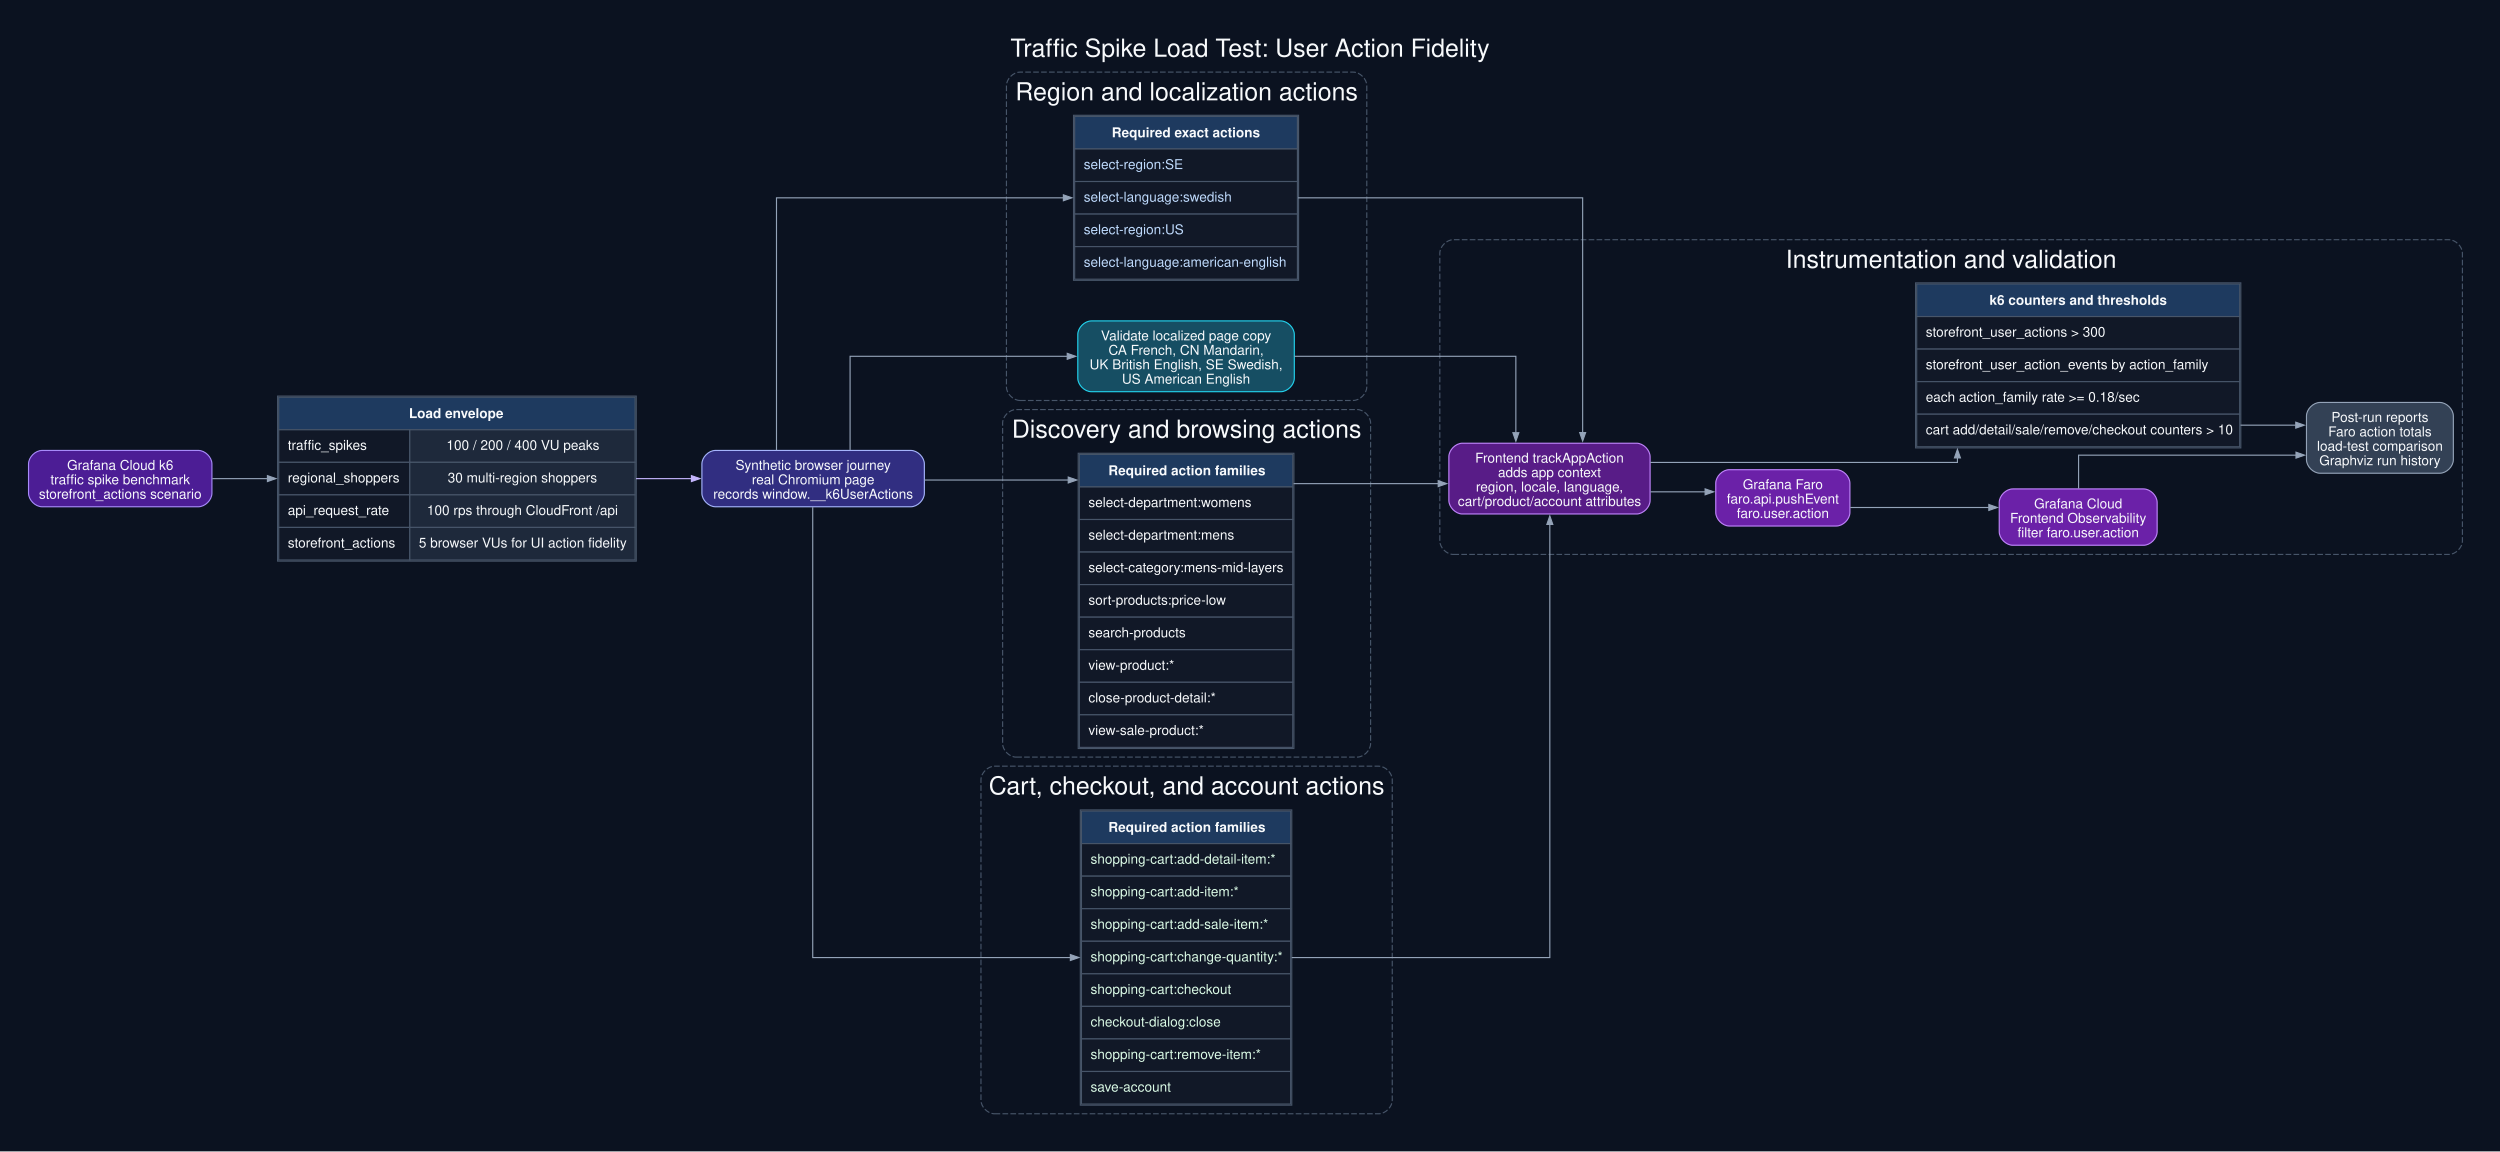
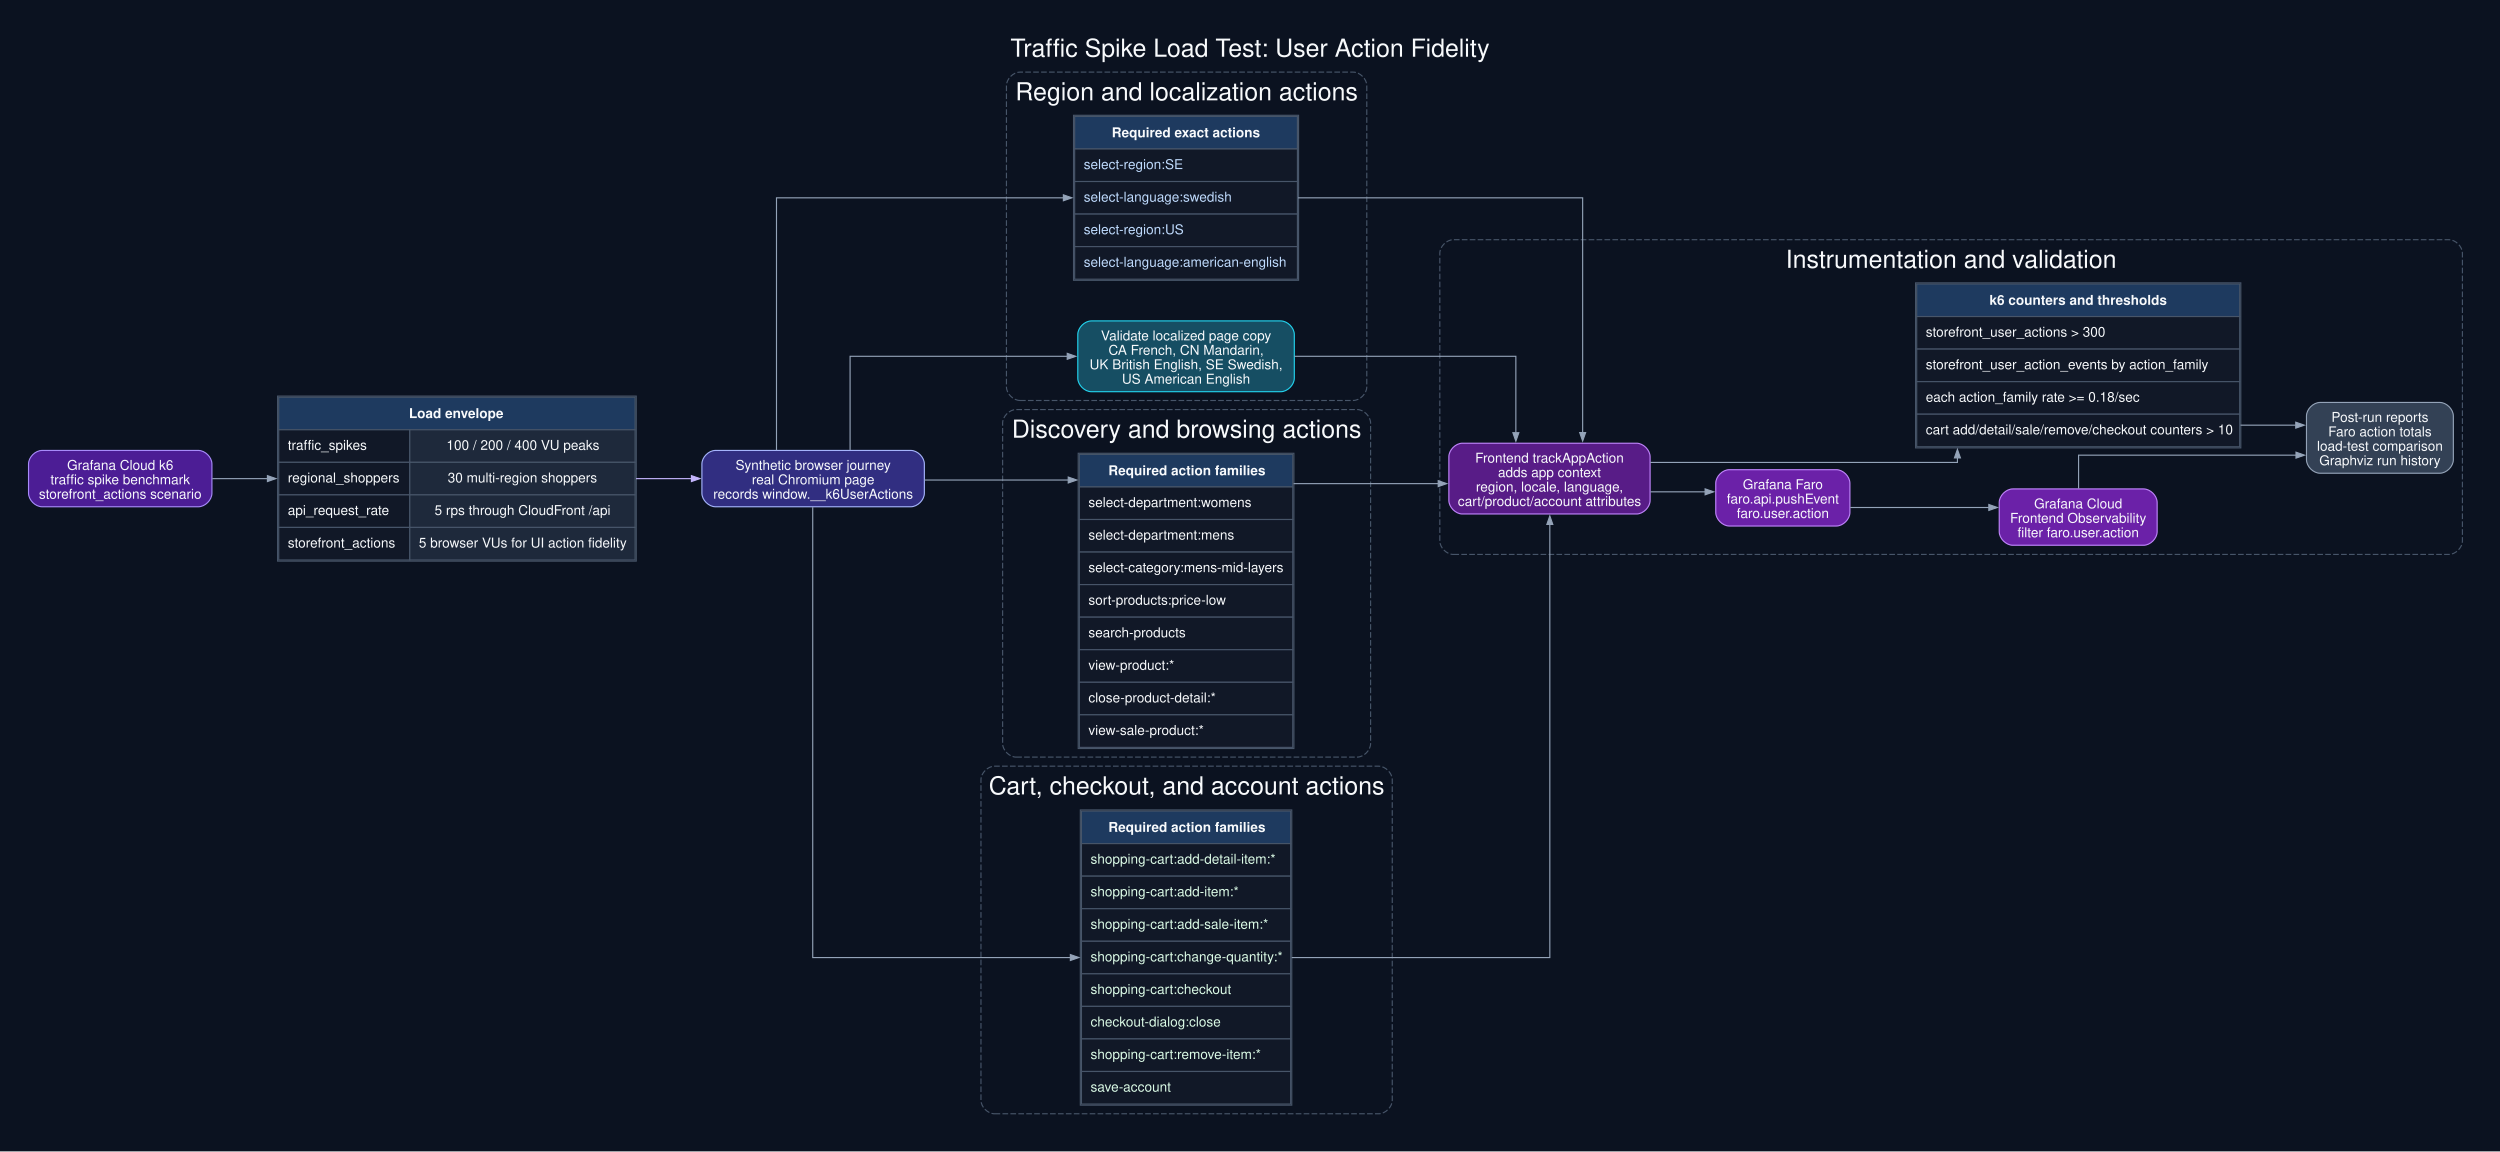
<svg xmlns="http://www.w3.org/2000/svg" width="2208pt" height="1017pt" viewBox="0.00 0.00 2208.00 1017.00">
  <g id="graph0" class="graph" transform="scale(1 1) rotate(0) translate(25.2 991.7)">
    <polygon fill="#0b1220" stroke="none" points="-25.2,25.2 -25.2,-991.7 2182.8,-991.7 2182.8,25.2 -25.2,25.2" />
    <text xml:space="preserve" text-anchor="middle" x="1078.8" y="-941.6" font-family="Helvetica,sans-Serif" font-size="22.00" fill="#f8fafc">Traffic Spike Load Test: User Action Fidelity</text>
    <g id="clust1" class="cluster">
      <path fill="#0b1220" stroke="#475569" stroke-dasharray="5,2" d="M875.69,-638C875.69,-638 1169.94,-638 1169.94,-638 1175.94,-638 1181.94,-644 1181.94,-650 1181.94,-650 1181.94,-916 1181.94,-916 1181.94,-922 1175.94,-928 1169.94,-928 1169.94,-928 875.69,-928 875.69,-928 869.69,-928 863.69,-922 863.69,-916 863.69,-916 863.69,-650 863.69,-650 863.69,-644 869.69,-638 875.69,-638" />
      <text xml:space="preserve" text-anchor="middle" x="1022.82" y="-903.1" font-family="Helvetica,sans-Serif" font-size="22.00" fill="#f8fafc">Region and localization actions</text>
    </g>
    <g id="clust2" class="cluster">
      <path fill="#0b1220" stroke="#475569" stroke-dasharray="5,2" d="M872.32,-323C872.32,-323 1173.32,-323 1173.32,-323 1179.32,-323 1185.32,-329 1185.32,-335 1185.32,-335 1185.32,-618 1185.32,-618 1185.32,-624 1179.32,-630 1173.32,-630 1173.32,-630 872.32,-630 872.32,-630 866.32,-630 860.32,-624 860.32,-618 860.32,-618 860.32,-335 860.32,-335 860.32,-329 866.32,-323 872.32,-323" />
      <text xml:space="preserve" text-anchor="middle" x="1022.82" y="-605.1" font-family="Helvetica,sans-Serif" font-size="22.00" fill="#f8fafc">Discovery and browsing actions</text>
    </g>
    <g id="clust3" class="cluster">
      <path fill="#0b1220" stroke="#475569" stroke-dasharray="5,2" d="M853.19,-8C853.19,-8 1192.44,-8 1192.44,-8 1198.44,-8 1204.44,-14 1204.44,-20 1204.44,-20 1204.44,-303 1204.44,-303 1204.44,-309 1198.44,-315 1192.44,-315 1192.44,-315 853.19,-315 853.19,-315 847.19,-315 841.19,-309 841.19,-303 841.19,-303 841.19,-20 841.19,-20 841.19,-14 847.19,-8 853.19,-8" />
      <text xml:space="preserve" text-anchor="middle" x="1022.82" y="-290.1" font-family="Helvetica,sans-Serif" font-size="22.00" fill="#f8fafc">Cart, checkout, and account actions</text>
    </g>
    <g id="clust4" class="cluster">
      <path fill="#0b1220" stroke="#475569" stroke-dasharray="5,2" d="M1258.44,-502C1258.44,-502 2137.6,-502 2137.6,-502 2143.6,-502 2149.6,-508 2149.6,-514 2149.6,-514 2149.6,-768 2149.6,-768 2149.6,-774 2143.6,-780 2137.6,-780 2137.6,-780 1258.44,-780 1258.44,-780 1252.44,-780 1246.44,-774 1246.44,-768 1246.44,-768 1246.44,-514 1246.44,-514 1246.44,-508 1252.44,-502 1258.44,-502" />
      <text xml:space="preserve" text-anchor="middle" x="1698.02" y="-755.1" font-family="Helvetica,sans-Serif" font-size="22.00" fill="#f8fafc">Instrumentation and validation</text>
    </g>
    <g id="node1" class="node">
      <path fill="#4c1d95" stroke="#a78bfa" d="M149.97,-593.88C149.97,-593.88 12,-593.88 12,-593.88 6,-593.88 0,-587.88 0,-581.88 0,-581.88 0,-556.12 0,-556.12 0,-550.12 6,-544.12 12,-544.12 12,-544.12 149.97,-544.12 149.97,-544.12 155.97,-544.12 161.97,-550.12 161.97,-556.12 161.97,-556.12 161.97,-581.88 161.97,-581.88 161.97,-587.88 155.97,-593.88 149.97,-593.88" />
      <text xml:space="preserve" text-anchor="middle" x="80.99" y="-576.73" font-family="Helvetica,sans-Serif" font-size="12.00" fill="#f8fafc">Grafana Cloud k6</text>
      <text xml:space="preserve" text-anchor="middle" x="80.99" y="-563.98" font-family="Helvetica,sans-Serif" font-size="12.00" fill="#f8fafc">traffic spike benchmark</text>
      <text xml:space="preserve" text-anchor="middle" x="80.99" y="-551.23" font-family="Helvetica,sans-Serif" font-size="12.00" fill="#f8fafc">storefront_actions scenario</text>
    </g>
    <g id="node2" class="node">
      <path fill="#111827" stroke="none" d="M524.72,-641.88C524.72,-641.88 231.97,-641.88 231.97,-641.88 225.97,-641.88 219.97,-635.88 219.97,-629.88 219.97,-629.88 219.97,-508.12 219.97,-508.12 219.97,-502.12 225.97,-496.12 231.97,-496.12 231.97,-496.12 524.72,-496.12 524.72,-496.12 530.72,-496.12 536.72,-502.12 536.72,-508.12 536.72,-508.12 536.72,-629.88 536.72,-629.88 536.72,-635.88 530.72,-641.88 524.72,-641.88" />
      <polygon fill="#1e3a5f" stroke="none" points="220.97,-612.12 220.97,-640.88 535.72,-640.88 535.72,-612.12 220.97,-612.12" />
      <polygon fill="none" stroke="#475569" points="220.97,-612.12 220.97,-640.88 535.72,-640.88 535.72,-612.12 220.97,-612.12" />
      <text xml:space="preserve" text-anchor="start" x="335.97" y="-622.48" font-family="Helvetica,sans-Serif" font-weight="bold" font-size="12.00" fill="#f8fafc">Load envelope</text>
      <polygon fill="#111827" stroke="none" points="220.97,-583.38 220.97,-612.12 336.72,-612.12 336.72,-583.38 220.97,-583.38" />
      <polygon fill="none" stroke="#475569" points="220.97,-583.38 220.97,-612.12 336.72,-612.12 336.72,-583.38 220.97,-583.38" />
      <text xml:space="preserve" text-anchor="start" x="228.97" y="-594.38" font-family="Helvetica,sans-Serif" font-size="12.00" fill="#f8fafc">traffic_spikes</text>
      <polygon fill="#1e293b" stroke="none" points="336.72,-583.38 336.72,-612.12 535.72,-612.12 535.72,-583.38 336.72,-583.38" />
      <polygon fill="none" stroke="#475569" points="336.72,-583.38 336.72,-612.12 535.72,-612.12 535.72,-583.38 336.72,-583.38" />
      <text xml:space="preserve" text-anchor="start" x="369.1" y="-594.38" font-family="Helvetica,sans-Serif" font-size="12.00" fill="#f8fafc">100 / 200 / 400 VU peaks</text>
      <polygon fill="#111827" stroke="none" points="220.97,-554.62 220.97,-583.38 336.72,-583.38 336.72,-554.62 220.97,-554.62" />
      <polygon fill="none" stroke="#475569" points="220.97,-554.62 220.97,-583.38 336.72,-583.38 336.72,-554.62 220.97,-554.62" />
      <text xml:space="preserve" text-anchor="start" x="228.97" y="-565.62" font-family="Helvetica,sans-Serif" font-size="12.00" fill="#f8fafc">regional_shoppers</text>
      <polygon fill="#1e293b" stroke="none" points="336.72,-554.62 336.72,-583.38 535.72,-583.38 535.72,-554.62 336.72,-554.62" />
      <polygon fill="none" stroke="#475569" points="336.72,-554.62 336.72,-583.38 535.72,-583.38 535.72,-554.62 336.72,-554.62" />
      <text xml:space="preserve" text-anchor="start" x="370.22" y="-565.62" font-family="Helvetica,sans-Serif" font-size="12.00" fill="#f8fafc">30 multi-region shoppers</text>
      <polygon fill="#111827" stroke="none" points="220.97,-525.88 220.97,-554.62 336.72,-554.62 336.72,-525.88 220.97,-525.88" />
      <polygon fill="none" stroke="#475569" points="220.97,-525.88 220.97,-554.62 336.72,-554.62 336.72,-525.88 220.97,-525.88" />
      <text xml:space="preserve" text-anchor="start" x="228.97" y="-536.88" font-family="Helvetica,sans-Serif" font-size="12.00" fill="#f8fafc">api_request_rate</text>
      <polygon fill="#1e293b" stroke="none" points="336.72,-525.88 336.72,-554.62 535.72,-554.62 535.72,-525.88 336.72,-525.88" />
      <polygon fill="none" stroke="#475569" points="336.72,-525.88 336.72,-554.62 535.72,-554.62 535.72,-525.88 336.72,-525.88" />
-       <text xml:space="preserve" text-anchor="start" x="351.85" y="-536.88" font-family="Helvetica,sans-Serif" font-size="12.00" fill="#f8fafc">100 rps through CloudFront /api</text>
+       <text xml:space="preserve" text-anchor="start" x="358.6" y="-536.88" font-family="Helvetica,sans-Serif" font-size="12.00" fill="#f8fafc">5 rps through CloudFront /api</text>
      <polygon fill="#111827" stroke="none" points="220.97,-497.12 220.97,-525.88 336.72,-525.88 336.72,-497.12 220.97,-497.12" />
      <polygon fill="none" stroke="#475569" points="220.97,-497.12 220.97,-525.88 336.72,-525.88 336.72,-497.12 220.97,-497.12" />
      <text xml:space="preserve" text-anchor="start" x="228.97" y="-508.12" font-family="Helvetica,sans-Serif" font-size="12.00" fill="#f8fafc">storefront_actions</text>
      <polygon fill="#1e293b" stroke="none" points="336.72,-497.12 336.72,-525.88 535.72,-525.88 535.72,-497.12 336.72,-497.12" />
      <polygon fill="none" stroke="#475569" points="336.72,-497.12 336.72,-525.88 535.72,-525.88 535.72,-497.12 336.72,-497.12" />
      <text xml:space="preserve" text-anchor="start" x="344.72" y="-508.12" font-family="Helvetica,sans-Serif" font-size="12.00" fill="#f8fafc">5 browser VUs for UI action fidelity</text>
      <polygon fill="none" stroke="#475569" points="219.97,-496.12 219.97,-641.88 536.72,-641.88 536.72,-496.12 219.97,-496.12" />
    </g>
    <g id="edge1" class="edge">
      <path fill="none" stroke="#94a3b8" d="M162.24,-569C162.24,-569 210.99,-569 210.99,-569" />
      <polygon fill="#94a3b8" stroke="#94a3b8" points="210.99,-571.63 218.49,-569 210.99,-566.38 210.99,-571.63" />
    </g>
    <g id="node3" class="node">
      <path fill="#312e81" stroke="#a5b4fc" d="M779.19,-593.88C779.19,-593.88 606.72,-593.88 606.72,-593.88 600.72,-593.88 594.72,-587.88 594.72,-581.88 594.72,-581.88 594.72,-556.12 594.72,-556.12 594.72,-550.12 600.72,-544.12 606.72,-544.12 606.72,-544.12 779.19,-544.12 779.19,-544.12 785.19,-544.12 791.19,-550.12 791.19,-556.12 791.19,-556.12 791.19,-581.88 791.19,-581.88 791.19,-587.88 785.19,-593.88 779.19,-593.88" />
      <text xml:space="preserve" text-anchor="middle" x="692.96" y="-576.73" font-family="Helvetica,sans-Serif" font-size="12.00" fill="#f8fafc">Synthetic browser journey</text>
      <text xml:space="preserve" text-anchor="middle" x="692.96" y="-563.98" font-family="Helvetica,sans-Serif" font-size="12.00" fill="#f8fafc">real Chromium page</text>
      <text xml:space="preserve" text-anchor="middle" x="692.96" y="-551.23" font-family="Helvetica,sans-Serif" font-size="12.00" fill="#f8fafc">records window.__k6UserActions</text>
    </g>
    <g id="edge2" class="edge">
      <path fill="none" stroke="#c4b5fd" d="M536.57,-569C536.57,-569 585.47,-569 585.47,-569" />
      <polygon fill="#c4b5fd" stroke="#c4b5fd" points="585.47,-571.63 592.97,-569 585.47,-566.38 585.47,-571.63" />
    </g>
    <g id="node4" class="node">
      <path fill="#164e63" stroke="#22d3ee" d="M1105.93,-708.26C1105.93,-708.26 938.71,-708.26 938.71,-708.26 932.71,-708.26 926.71,-702.26 926.71,-696.26 926.71,-696.26 926.71,-657.74 926.71,-657.74 926.71,-651.74 932.71,-645.74 938.71,-645.74 938.71,-645.74 1105.93,-645.74 1105.93,-645.74 1111.93,-645.74 1117.93,-651.74 1117.93,-657.74 1117.93,-657.74 1117.93,-696.26 1117.93,-696.26 1117.93,-702.26 1111.93,-708.26 1105.93,-708.26" />
      <text xml:space="preserve" text-anchor="middle" x="1022.32" y="-691.1" font-family="Helvetica,sans-Serif" font-size="12.00" fill="#f8fafc">Validate localized page copy</text>
      <text xml:space="preserve" text-anchor="middle" x="1022.32" y="-678.35" font-family="Helvetica,sans-Serif" font-size="12.00" fill="#f8fafc">CA French, CN Mandarin,</text>
      <text xml:space="preserve" text-anchor="middle" x="1022.32" y="-665.6" font-family="Helvetica,sans-Serif" font-size="12.00" fill="#f8fafc">UK British English, SE Swedish,</text>
      <text xml:space="preserve" text-anchor="middle" x="1022.32" y="-652.85" font-family="Helvetica,sans-Serif" font-size="12.00" fill="#f8fafc">US American English</text>
    </g>
    <g id="edge3" class="edge">
      <path fill="none" stroke="#94a3b8" d="M725.6,-594.32C725.6,-626.24 725.6,-677 725.6,-677 725.6,-677 917.38,-677 917.38,-677" />
      <polygon fill="#94a3b8" stroke="#94a3b8" points="917.38,-679.63 924.88,-677 917.38,-674.38 917.38,-679.63" />
    </g>
    <g id="node5" class="node">
      <path fill="#111827" stroke="none" d="M1109.69,-889.88C1109.69,-889.88 934.94,-889.88 934.94,-889.88 928.94,-889.88 922.94,-883.88 922.94,-877.88 922.94,-877.88 922.94,-756.12 922.94,-756.12 922.94,-750.12 928.94,-744.12 934.94,-744.12 934.94,-744.12 1109.69,-744.12 1109.69,-744.12 1115.69,-744.12 1121.69,-750.12 1121.69,-756.12 1121.69,-756.12 1121.69,-877.88 1121.69,-877.88 1121.69,-883.88 1115.69,-889.88 1109.69,-889.88" />
      <polygon fill="#1e3a5f" stroke="none" points="923.94,-860.12 923.94,-888.88 1120.69,-888.88 1120.69,-860.12 923.94,-860.12" />
      <polygon fill="none" stroke="#475569" points="923.94,-860.12 923.94,-888.88 1120.69,-888.88 1120.69,-860.12 923.94,-860.12" />
      <text xml:space="preserve" text-anchor="start" x="956.69" y="-870.48" font-family="Helvetica,sans-Serif" font-weight="bold" font-size="12.00" fill="#f8fafc">Required exact actions</text>
      <polygon fill="#111827" stroke="none" points="923.94,-831.38 923.94,-860.12 1120.69,-860.12 1120.69,-831.38 923.94,-831.38" />
      <polygon fill="none" stroke="#475569" points="923.94,-831.38 923.94,-860.12 1120.69,-860.12 1120.69,-831.38 923.94,-831.38" />
      <text xml:space="preserve" text-anchor="start" x="931.94" y="-842.38" font-family="Helvetica,sans-Serif" font-size="12.00" fill="#bfdbfe">select-region:SE</text>
      <polygon fill="#111827" stroke="none" points="923.94,-802.62 923.94,-831.38 1120.69,-831.38 1120.69,-802.62 923.94,-802.62" />
      <polygon fill="none" stroke="#475569" points="923.94,-802.62 923.94,-831.38 1120.69,-831.38 1120.69,-802.62 923.94,-802.62" />
      <text xml:space="preserve" text-anchor="start" x="931.94" y="-813.62" font-family="Helvetica,sans-Serif" font-size="12.00" fill="#bfdbfe">select-language:swedish</text>
      <polygon fill="#111827" stroke="none" points="923.94,-773.88 923.94,-802.62 1120.69,-802.62 1120.69,-773.88 923.94,-773.88" />
      <polygon fill="none" stroke="#475569" points="923.94,-773.88 923.94,-802.62 1120.69,-802.62 1120.69,-773.88 923.94,-773.88" />
      <text xml:space="preserve" text-anchor="start" x="931.94" y="-784.88" font-family="Helvetica,sans-Serif" font-size="12.00" fill="#bfdbfe">select-region:US</text>
      <polygon fill="#111827" stroke="none" points="923.94,-745.12 923.94,-773.88 1120.69,-773.88 1120.69,-745.12 923.94,-745.12" />
      <polygon fill="none" stroke="#475569" points="923.94,-745.12 923.94,-773.88 1120.69,-773.88 1120.69,-745.12 923.94,-745.12" />
      <text xml:space="preserve" text-anchor="start" x="931.94" y="-756.12" font-family="Helvetica,sans-Serif" font-size="12.00" fill="#bfdbfe">select-language:american-english</text>
      <polygon fill="none" stroke="#475569" points="922.94,-744.12 922.94,-889.88 1121.69,-889.88 1121.69,-744.12 922.94,-744.12" />
    </g>
    <g id="edge4" class="edge">
      <path fill="none" stroke="#94a3b8" d="M660.6,-594.14C660.6,-657.19 660.6,-817 660.6,-817 660.6,-817 913.98,-817 913.98,-817" />
      <polygon fill="#94a3b8" stroke="#94a3b8" points="913.98,-819.63 921.48,-817 913.98,-814.38 913.98,-819.63" />
    </g>
    <g id="node6" class="node">
      <path fill="#111827" stroke="none" d="M1105.57,-591.38C1105.57,-591.38 939.07,-591.38 939.07,-591.38 933.07,-591.38 927.07,-585.38 927.07,-579.38 927.07,-579.38 927.07,-342.62 927.07,-342.62 927.07,-336.62 933.07,-330.62 939.07,-330.62 939.07,-330.62 1105.57,-330.62 1105.57,-330.62 1111.57,-330.62 1117.57,-336.62 1117.57,-342.62 1117.57,-342.62 1117.57,-579.38 1117.57,-579.38 1117.57,-585.38 1111.57,-591.38 1105.57,-591.38" />
      <polygon fill="#1e3a5f" stroke="none" points="928.07,-561.62 928.07,-590.38 1116.57,-590.38 1116.57,-561.62 928.07,-561.62" />
      <polygon fill="none" stroke="#475569" points="928.07,-561.62 928.07,-590.38 1116.57,-590.38 1116.57,-561.62 928.07,-561.62" />
      <text xml:space="preserve" text-anchor="start" x="953.69" y="-571.98" font-family="Helvetica,sans-Serif" font-weight="bold" font-size="12.00" fill="#f8fafc">Required action families</text>
      <polygon fill="#111827" stroke="none" points="928.07,-532.88 928.07,-561.62 1116.57,-561.62 1116.57,-532.88 928.07,-532.88" />
      <polygon fill="none" stroke="#475569" points="928.07,-532.88 928.07,-561.62 1116.57,-561.62 1116.57,-532.88 928.07,-532.88" />
      <text xml:space="preserve" text-anchor="start" x="936.07" y="-543.88" font-family="Helvetica,sans-Serif" font-size="12.00" fill="#f8fafc">select-department:womens</text>
      <polygon fill="#111827" stroke="none" points="928.07,-504.12 928.07,-532.88 1116.57,-532.88 1116.57,-504.12 928.07,-504.12" />
      <polygon fill="none" stroke="#475569" points="928.07,-504.12 928.07,-532.88 1116.57,-532.88 1116.57,-504.12 928.07,-504.12" />
      <text xml:space="preserve" text-anchor="start" x="936.07" y="-515.12" font-family="Helvetica,sans-Serif" font-size="12.00" fill="#f8fafc">select-department:mens</text>
      <polygon fill="#111827" stroke="none" points="928.07,-475.38 928.07,-504.12 1116.57,-504.12 1116.57,-475.38 928.07,-475.38" />
      <polygon fill="none" stroke="#475569" points="928.07,-475.38 928.07,-504.12 1116.57,-504.12 1116.57,-475.38 928.07,-475.38" />
      <text xml:space="preserve" text-anchor="start" x="936.07" y="-486.38" font-family="Helvetica,sans-Serif" font-size="12.00" fill="#f8fafc">select-category:mens-mid-layers</text>
      <polygon fill="#111827" stroke="none" points="928.07,-446.62 928.07,-475.38 1116.57,-475.38 1116.57,-446.62 928.07,-446.62" />
      <polygon fill="none" stroke="#475569" points="928.07,-446.62 928.07,-475.38 1116.57,-475.38 1116.57,-446.62 928.07,-446.62" />
      <text xml:space="preserve" text-anchor="start" x="936.07" y="-457.62" font-family="Helvetica,sans-Serif" font-size="12.00" fill="#f8fafc">sort-products:price-low</text>
      <polygon fill="#111827" stroke="none" points="928.07,-417.88 928.07,-446.62 1116.57,-446.62 1116.57,-417.88 928.07,-417.88" />
      <polygon fill="none" stroke="#475569" points="928.07,-417.88 928.07,-446.62 1116.57,-446.62 1116.57,-417.88 928.07,-417.88" />
      <text xml:space="preserve" text-anchor="start" x="936.07" y="-428.88" font-family="Helvetica,sans-Serif" font-size="12.00" fill="#f8fafc">search-products</text>
      <polygon fill="#111827" stroke="none" points="928.07,-389.12 928.07,-417.88 1116.57,-417.88 1116.57,-389.12 928.07,-389.12" />
      <polygon fill="none" stroke="#475569" points="928.07,-389.12 928.07,-417.88 1116.57,-417.88 1116.57,-389.12 928.07,-389.12" />
      <text xml:space="preserve" text-anchor="start" x="936.07" y="-400.12" font-family="Helvetica,sans-Serif" font-size="12.00" fill="#f8fafc">view-product:*</text>
      <polygon fill="#111827" stroke="none" points="928.07,-360.38 928.07,-389.12 1116.57,-389.12 1116.57,-360.38 928.07,-360.38" />
      <polygon fill="none" stroke="#475569" points="928.07,-360.38 928.07,-389.12 1116.57,-389.12 1116.57,-360.38 928.07,-360.38" />
      <text xml:space="preserve" text-anchor="start" x="936.07" y="-371.38" font-family="Helvetica,sans-Serif" font-size="12.00" fill="#f8fafc">close-product-detail:*</text>
      <polygon fill="#111827" stroke="none" points="928.07,-331.62 928.07,-360.38 1116.57,-360.38 1116.57,-331.62 928.07,-331.62" />
      <polygon fill="none" stroke="#475569" points="928.07,-331.62 928.07,-360.38 1116.57,-360.38 1116.57,-331.62 928.07,-331.62" />
      <text xml:space="preserve" text-anchor="start" x="936.07" y="-342.62" font-family="Helvetica,sans-Serif" font-size="12.00" fill="#f8fafc">view-sale-product:*</text>
      <polygon fill="none" stroke="#475569" points="927.07,-330.62 927.07,-591.38 1117.57,-591.38 1117.57,-330.62 927.07,-330.62" />
    </g>
    <g id="edge5" class="edge">
      <path fill="none" stroke="#94a3b8" d="M791.33,-567.75C791.33,-567.75 918.26,-567.75 918.26,-567.75" />
      <polygon fill="#94a3b8" stroke="#94a3b8" points="918.26,-570.37 925.76,-567.75 918.26,-565.12 918.26,-570.37" />
    </g>
    <g id="node7" class="node">
      <path fill="#111827" stroke="none" d="M1103.69,-276.38C1103.69,-276.38 940.94,-276.38 940.94,-276.38 934.94,-276.38 928.94,-270.38 928.94,-264.38 928.94,-264.38 928.94,-27.63 928.94,-27.63 928.94,-21.63 934.94,-15.62 940.94,-15.62 940.94,-15.62 1103.69,-15.62 1103.69,-15.62 1109.69,-15.62 1115.69,-21.62 1115.69,-27.62 1115.69,-27.62 1115.69,-264.38 1115.69,-264.38 1115.69,-270.38 1109.69,-276.38 1103.69,-276.38" />
      <polygon fill="#1e3a5f" stroke="none" points="929.94,-246.62 929.94,-275.38 1114.69,-275.38 1114.69,-246.62 929.94,-246.62" />
      <polygon fill="none" stroke="#475569" points="929.94,-246.62 929.94,-275.38 1114.69,-275.38 1114.69,-246.62 929.94,-246.62" />
      <text xml:space="preserve" text-anchor="start" x="953.69" y="-256.98" font-family="Helvetica,sans-Serif" font-weight="bold" font-size="12.00" fill="#f8fafc">Required action families</text>
      <polygon fill="#111827" stroke="none" points="929.94,-217.88 929.94,-246.62 1114.69,-246.62 1114.69,-217.88 929.94,-217.88" />
      <polygon fill="none" stroke="#475569" points="929.94,-217.88 929.94,-246.62 1114.69,-246.62 1114.69,-217.88 929.94,-217.88" />
      <text xml:space="preserve" text-anchor="start" x="937.94" y="-228.88" font-family="Helvetica,sans-Serif" font-size="12.00" fill="#dcfce7">shopping-cart:add-detail-item:*</text>
      <polygon fill="#111827" stroke="none" points="929.94,-189.12 929.94,-217.88 1114.69,-217.88 1114.69,-189.12 929.94,-189.12" />
      <polygon fill="none" stroke="#475569" points="929.94,-189.12 929.94,-217.88 1114.69,-217.88 1114.69,-189.12 929.94,-189.12" />
      <text xml:space="preserve" text-anchor="start" x="937.94" y="-200.12" font-family="Helvetica,sans-Serif" font-size="12.00" fill="#dcfce7">shopping-cart:add-item:*</text>
      <polygon fill="#111827" stroke="none" points="929.94,-160.38 929.94,-189.12 1114.69,-189.12 1114.69,-160.38 929.94,-160.38" />
      <polygon fill="none" stroke="#475569" points="929.94,-160.38 929.94,-189.12 1114.69,-189.12 1114.69,-160.38 929.94,-160.38" />
      <text xml:space="preserve" text-anchor="start" x="937.94" y="-171.38" font-family="Helvetica,sans-Serif" font-size="12.00" fill="#dcfce7">shopping-cart:add-sale-item:*</text>
      <polygon fill="#111827" stroke="none" points="929.94,-131.62 929.94,-160.38 1114.69,-160.38 1114.69,-131.62 929.94,-131.62" />
      <polygon fill="none" stroke="#475569" points="929.94,-131.62 929.94,-160.38 1114.69,-160.38 1114.69,-131.62 929.94,-131.62" />
      <text xml:space="preserve" text-anchor="start" x="937.94" y="-142.62" font-family="Helvetica,sans-Serif" font-size="12.00" fill="#dcfce7">shopping-cart:change-quantity:*</text>
      <polygon fill="#111827" stroke="none" points="929.94,-102.88 929.94,-131.62 1114.69,-131.62 1114.69,-102.88 929.94,-102.88" />
      <polygon fill="none" stroke="#475569" points="929.94,-102.88 929.94,-131.62 1114.69,-131.62 1114.69,-102.88 929.94,-102.88" />
      <text xml:space="preserve" text-anchor="start" x="937.94" y="-113.88" font-family="Helvetica,sans-Serif" font-size="12.00" fill="#dcfce7">shopping-cart:checkout</text>
      <polygon fill="#111827" stroke="none" points="929.94,-74.12 929.94,-102.88 1114.69,-102.88 1114.69,-74.12 929.94,-74.12" />
      <polygon fill="none" stroke="#475569" points="929.94,-74.12 929.94,-102.88 1114.69,-102.88 1114.69,-74.12 929.94,-74.12" />
      <text xml:space="preserve" text-anchor="start" x="937.94" y="-85.12" font-family="Helvetica,sans-Serif" font-size="12.00" fill="#dcfce7">checkout-dialog:close</text>
      <polygon fill="#111827" stroke="none" points="929.94,-45.38 929.94,-74.12 1114.69,-74.12 1114.69,-45.38 929.94,-45.38" />
      <polygon fill="none" stroke="#475569" points="929.94,-45.38 929.94,-74.12 1114.69,-74.12 1114.69,-45.38 929.94,-45.38" />
      <text xml:space="preserve" text-anchor="start" x="937.94" y="-56.38" font-family="Helvetica,sans-Serif" font-size="12.00" fill="#dcfce7">shopping-cart:remove-item:*</text>
      <polygon fill="#111827" stroke="none" points="929.94,-16.62 929.94,-45.38 1114.69,-45.38 1114.69,-16.62 929.94,-16.62" />
      <polygon fill="none" stroke="#475569" points="929.94,-16.62 929.94,-45.38 1114.69,-45.38 1114.69,-16.62 929.94,-16.62" />
      <text xml:space="preserve" text-anchor="start" x="937.94" y="-27.62" font-family="Helvetica,sans-Serif" font-size="12.00" fill="#dcfce7">save-account</text>
      <polygon fill="none" stroke="#475569" points="928.94,-15.62 928.94,-276.38 1115.69,-276.38 1115.69,-15.62 928.94,-15.62" />
    </g>
    <g id="edge6" class="edge">
      <path fill="none" stroke="#94a3b8" d="M692.6,-543.81C692.6,-452.74 692.6,-146 692.6,-146 692.6,-146 920.14,-146 920.14,-146" />
      <polygon fill="#94a3b8" stroke="#94a3b8" points="920.14,-148.63 927.64,-146 920.14,-143.38 920.14,-148.63" />
    </g>
    <g id="node8" class="node">
      <path fill="#581c87" stroke="#c084fc" d="M1420.16,-600.26C1420.16,-600.26 1266.44,-600.26 1266.44,-600.26 1260.44,-600.26 1254.44,-594.26 1254.44,-588.26 1254.44,-588.26 1254.44,-549.74 1254.44,-549.74 1254.44,-543.74 1260.44,-537.74 1266.44,-537.74 1266.44,-537.74 1420.16,-537.74 1420.16,-537.74 1426.16,-537.74 1432.16,-543.74 1432.16,-549.74 1432.16,-549.74 1432.16,-588.26 1432.16,-588.26 1432.16,-594.26 1426.16,-600.26 1420.16,-600.26" />
      <text xml:space="preserve" text-anchor="middle" x="1343.3" y="-583.1" font-family="Helvetica,sans-Serif" font-size="12.00" fill="#f8fafc">Frontend trackAppAction</text>
      <text xml:space="preserve" text-anchor="middle" x="1343.3" y="-570.35" font-family="Helvetica,sans-Serif" font-size="12.00" fill="#f8fafc">adds app context</text>
      <text xml:space="preserve" text-anchor="middle" x="1343.3" y="-557.6" font-family="Helvetica,sans-Serif" font-size="12.00" fill="#f8fafc">region, locale, language,</text>
      <text xml:space="preserve" text-anchor="middle" x="1343.3" y="-544.85" font-family="Helvetica,sans-Serif" font-size="12.00" fill="#f8fafc">cart/product/account attributes</text>
    </g>
    <g id="edge10" class="edge">
      <path fill="none" stroke="#94a3b8" d="M1118.1,-677C1202.99,-677 1313.6,-677 1313.6,-677 1313.6,-677 1313.6,-609.54 1313.6,-609.54" />
      <polygon fill="#94a3b8" stroke="#94a3b8" points="1316.23,-609.54 1313.6,-602.04 1310.98,-609.54 1316.23,-609.54" />
    </g>
    <g id="edge7" class="edge">
      <path fill="none" stroke="#94a3b8" d="M1121.29,-817C1224.87,-817 1372.6,-817 1372.6,-817 1372.6,-817 1372.6,-609.67 1372.6,-609.67" />
      <polygon fill="#94a3b8" stroke="#94a3b8" points="1375.23,-609.67 1372.6,-602.17 1369.98,-609.67 1375.23,-609.67" />
    </g>
    <g id="edge8" class="edge">
      <path fill="none" stroke="#94a3b8" d="M1117.32,-564.56C1117.32,-564.56 1245.03,-564.56 1245.03,-564.56" />
      <polygon fill="#94a3b8" stroke="#94a3b8" points="1245.03,-567.18 1252.53,-564.56 1245.03,-561.93 1245.03,-567.18" />
    </g>
    <g id="edge9" class="edge">
      <path fill="none" stroke="#94a3b8" d="M1115.68,-146C1210.54,-146 1343.6,-146 1343.6,-146 1343.6,-146 1343.6,-528.54 1343.6,-528.54" />
      <polygon fill="#94a3b8" stroke="#94a3b8" points="1340.98,-528.54 1343.6,-536.04 1346.23,-528.54 1340.98,-528.54" />
    </g>
    <g id="node9" class="node">
      <path fill="#6b21a8" stroke="#c084fc" d="M1596.63,-576.88C1596.63,-576.88 1502.16,-576.88 1502.16,-576.88 1496.16,-576.88 1490.16,-570.88 1490.16,-564.88 1490.16,-564.88 1490.16,-539.12 1490.16,-539.12 1490.16,-533.12 1496.16,-527.12 1502.16,-527.12 1502.16,-527.12 1596.63,-527.12 1596.63,-527.12 1602.63,-527.12 1608.63,-533.12 1608.63,-539.12 1608.63,-539.12 1608.63,-564.88 1608.63,-564.88 1608.63,-570.88 1602.63,-576.88 1596.63,-576.88" />
      <text xml:space="preserve" text-anchor="middle" x="1549.4" y="-559.73" font-family="Helvetica,sans-Serif" font-size="12.00" fill="#f8fafc">Grafana Faro</text>
      <text xml:space="preserve" text-anchor="middle" x="1549.4" y="-546.98" font-family="Helvetica,sans-Serif" font-size="12.00" fill="#f8fafc">faro.api.pushEvent</text>
      <text xml:space="preserve" text-anchor="middle" x="1549.4" y="-534.23" font-family="Helvetica,sans-Serif" font-size="12.00" fill="#f8fafc">faro.user.action</text>
    </g>
    <g id="edge11" class="edge">
      <path fill="none" stroke="#94a3b8" d="M1432.5,-557.31C1432.5,-557.31 1480.77,-557.31 1480.77,-557.31" />
      <polygon fill="#94a3b8" stroke="#94a3b8" points="1480.77,-559.94 1488.27,-557.31 1480.77,-554.69 1480.77,-559.94" />
    </g>
    <g id="node10" class="node">
      <path fill="#111827" stroke="none" d="M1941.88,-741.88C1941.88,-741.88 1678.63,-741.88 1678.63,-741.88 1672.63,-741.88 1666.63,-735.88 1666.63,-729.88 1666.63,-729.88 1666.63,-608.12 1666.63,-608.12 1666.63,-602.12 1672.63,-596.12 1678.63,-596.12 1678.63,-596.12 1941.88,-596.12 1941.88,-596.12 1947.88,-596.12 1953.88,-602.12 1953.88,-608.12 1953.88,-608.12 1953.88,-729.88 1953.88,-729.88 1953.88,-735.88 1947.88,-741.88 1941.88,-741.88" />
      <polygon fill="#1e3a5f" stroke="none" points="1667.63,-712.12 1667.63,-740.88 1952.88,-740.88 1952.88,-712.12 1667.63,-712.12" />
      <polygon fill="none" stroke="#475569" points="1667.63,-712.12 1667.63,-740.88 1952.88,-740.88 1952.88,-712.12 1667.63,-712.12" />
      <text xml:space="preserve" text-anchor="start" x="1731.88" y="-722.48" font-family="Helvetica,sans-Serif" font-weight="bold" font-size="12.00" fill="#f8fafc">k6 counters and thresholds</text>
      <polygon fill="#111827" stroke="none" points="1667.63,-683.38 1667.63,-712.12 1952.88,-712.12 1952.88,-683.38 1667.63,-683.38" />
      <polygon fill="none" stroke="#475569" points="1667.63,-683.38 1667.63,-712.12 1952.88,-712.12 1952.88,-683.38 1667.63,-683.38" />
      <text xml:space="preserve" text-anchor="start" x="1675.63" y="-694.38" font-family="Helvetica,sans-Serif" font-size="12.00" fill="#f8fafc">storefront_user_actions &gt; 300</text>
      <polygon fill="#111827" stroke="none" points="1667.63,-654.62 1667.63,-683.38 1952.88,-683.38 1952.88,-654.62 1667.63,-654.62" />
      <polygon fill="none" stroke="#475569" points="1667.63,-654.62 1667.63,-683.38 1952.88,-683.38 1952.88,-654.62 1667.63,-654.62" />
      <text xml:space="preserve" text-anchor="start" x="1675.63" y="-665.62" font-family="Helvetica,sans-Serif" font-size="12.00" fill="#f8fafc">storefront_user_action_events by action_family</text>
      <polygon fill="#111827" stroke="none" points="1667.63,-625.88 1667.63,-654.62 1952.88,-654.62 1952.88,-625.88 1667.63,-625.88" />
      <polygon fill="none" stroke="#475569" points="1667.63,-625.88 1667.63,-654.62 1952.88,-654.62 1952.88,-625.88 1667.63,-625.88" />
      <text xml:space="preserve" text-anchor="start" x="1675.63" y="-636.88" font-family="Helvetica,sans-Serif" font-size="12.00" fill="#f8fafc">each action_family rate &gt;= 0.18/sec</text>
      <polygon fill="#111827" stroke="none" points="1667.63,-597.12 1667.63,-625.88 1952.88,-625.88 1952.88,-597.12 1667.63,-597.12" />
      <polygon fill="none" stroke="#475569" points="1667.63,-597.12 1667.63,-625.88 1952.88,-625.88 1952.88,-597.12 1667.63,-597.12" />
      <text xml:space="preserve" text-anchor="start" x="1675.63" y="-608.12" font-family="Helvetica,sans-Serif" font-size="12.00" fill="#f8fafc">cart add/detail/sale/remove/checkout counters &gt; 10</text>
      <polygon fill="none" stroke="#475569" points="1666.63,-596.12 1666.63,-741.88 1953.88,-741.88 1953.88,-596.12 1666.63,-596.12" />
    </g>
    <g id="edge12" class="edge">
      <path fill="none" stroke="#94a3b8" d="M1432.36,-583.3C1539.06,-583.3 1703.6,-583.3 1703.6,-583.3 1703.6,-583.3 1703.6,-587.3 1703.6,-587.3" />
      <polygon fill="#94a3b8" stroke="#94a3b8" points="1700.98,-587.3 1703.6,-594.8 1706.23,-587.3 1700.98,-587.3" />
    </g>
    <g id="node11" class="node">
      <path fill="#6b21a8" stroke="#c084fc" d="M1867.99,-559.88C1867.99,-559.88 1752.52,-559.88 1752.52,-559.88 1746.52,-559.88 1740.52,-553.88 1740.52,-547.88 1740.52,-547.88 1740.52,-522.12 1740.52,-522.12 1740.52,-516.12 1746.52,-510.12 1752.52,-510.12 1752.52,-510.12 1867.99,-510.12 1867.99,-510.12 1873.99,-510.12 1879.99,-516.12 1879.99,-522.12 1879.99,-522.12 1879.99,-547.88 1879.99,-547.88 1879.99,-553.88 1873.99,-559.88 1867.99,-559.88" />
      <text xml:space="preserve" text-anchor="middle" x="1810.26" y="-542.73" font-family="Helvetica,sans-Serif" font-size="12.00" fill="#f8fafc">Grafana Cloud</text>
      <text xml:space="preserve" text-anchor="middle" x="1810.26" y="-529.98" font-family="Helvetica,sans-Serif" font-size="12.00" fill="#f8fafc">Frontend Observability</text>
      <text xml:space="preserve" text-anchor="middle" x="1810.26" y="-517.23" font-family="Helvetica,sans-Serif" font-size="12.00" fill="#f8fafc">filter faro.user.action</text>
    </g>
    <g id="edge13" class="edge">
      <path fill="none" stroke="#94a3b8" d="M1608.91,-543.5C1608.91,-543.5 1731.34,-543.5 1731.34,-543.5" />
      <polygon fill="#94a3b8" stroke="#94a3b8" points="1731.34,-546.13 1738.84,-543.5 1731.34,-540.88 1731.34,-546.13" />
    </g>
    <g id="node12" class="node">
      <path fill="#334155" stroke="#94a3b8" d="M2129.6,-636.26C2129.6,-636.26 2023.88,-636.26 2023.88,-636.26 2017.88,-636.26 2011.88,-630.26 2011.88,-624.26 2011.88,-624.26 2011.88,-585.74 2011.88,-585.74 2011.88,-579.74 2017.88,-573.74 2023.88,-573.74 2023.88,-573.74 2129.6,-573.74 2129.6,-573.74 2135.6,-573.74 2141.6,-579.74 2141.6,-585.74 2141.6,-585.74 2141.6,-624.26 2141.6,-624.26 2141.6,-630.26 2135.6,-636.26 2129.6,-636.26" />
      <text xml:space="preserve" text-anchor="middle" x="2076.74" y="-619.1" font-family="Helvetica,sans-Serif" font-size="12.00" fill="#f8fafc">Post-run reports</text>
      <text xml:space="preserve" text-anchor="middle" x="2076.74" y="-606.35" font-family="Helvetica,sans-Serif" font-size="12.00" fill="#f8fafc">Faro action totals</text>
      <text xml:space="preserve" text-anchor="middle" x="2076.74" y="-593.6" font-family="Helvetica,sans-Serif" font-size="12.00" fill="#f8fafc">load-test comparison</text>
      <text xml:space="preserve" text-anchor="middle" x="2076.74" y="-580.85" font-family="Helvetica,sans-Serif" font-size="12.00" fill="#f8fafc">Graphviz run history</text>
    </g>
    <g id="edge14" class="edge">
      <path fill="none" stroke="#94a3b8" d="M1953.64,-616.19C1953.64,-616.19 2002.42,-616.19 2002.42,-616.19" />
      <polygon fill="#94a3b8" stroke="#94a3b8" points="2002.42,-618.82 2009.92,-616.19 2002.42,-613.57 2002.42,-618.82" />
    </g>
    <g id="edge15" class="edge">
      <path fill="none" stroke="#94a3b8" d="M1810.6,-560.11C1810.6,-574.5 1810.6,-589.71 1810.6,-589.71 1810.6,-589.71 2002.62,-589.71 2002.62,-589.71" />
      <polygon fill="#94a3b8" stroke="#94a3b8" points="2002.62,-592.34 2010.12,-589.71 2002.62,-587.09 2002.62,-592.34" />
    </g>
  </g>
</svg>
